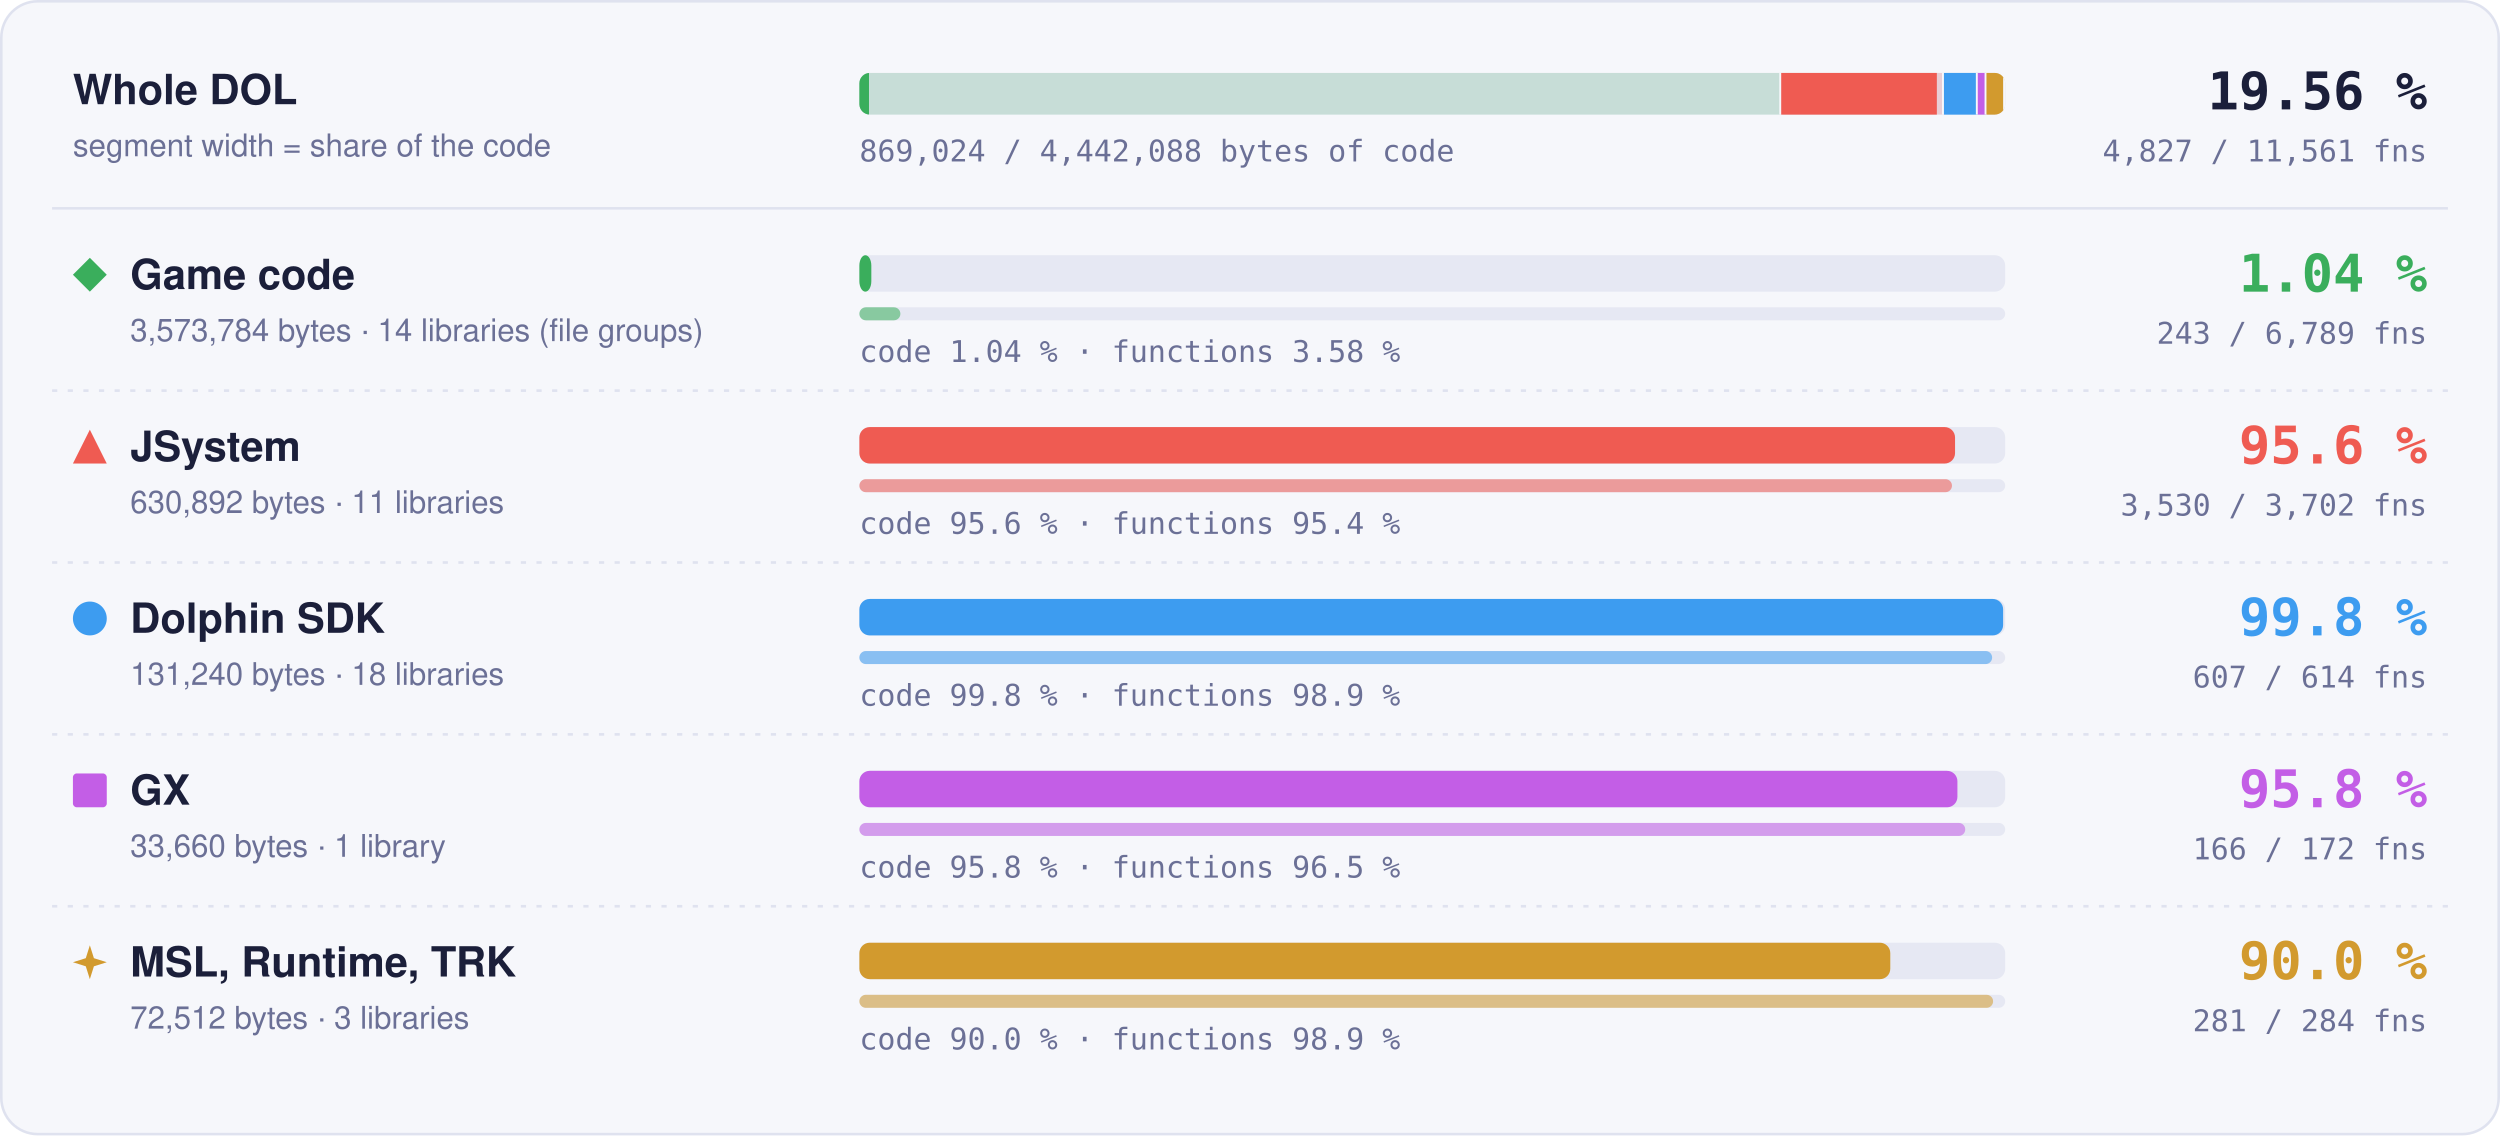
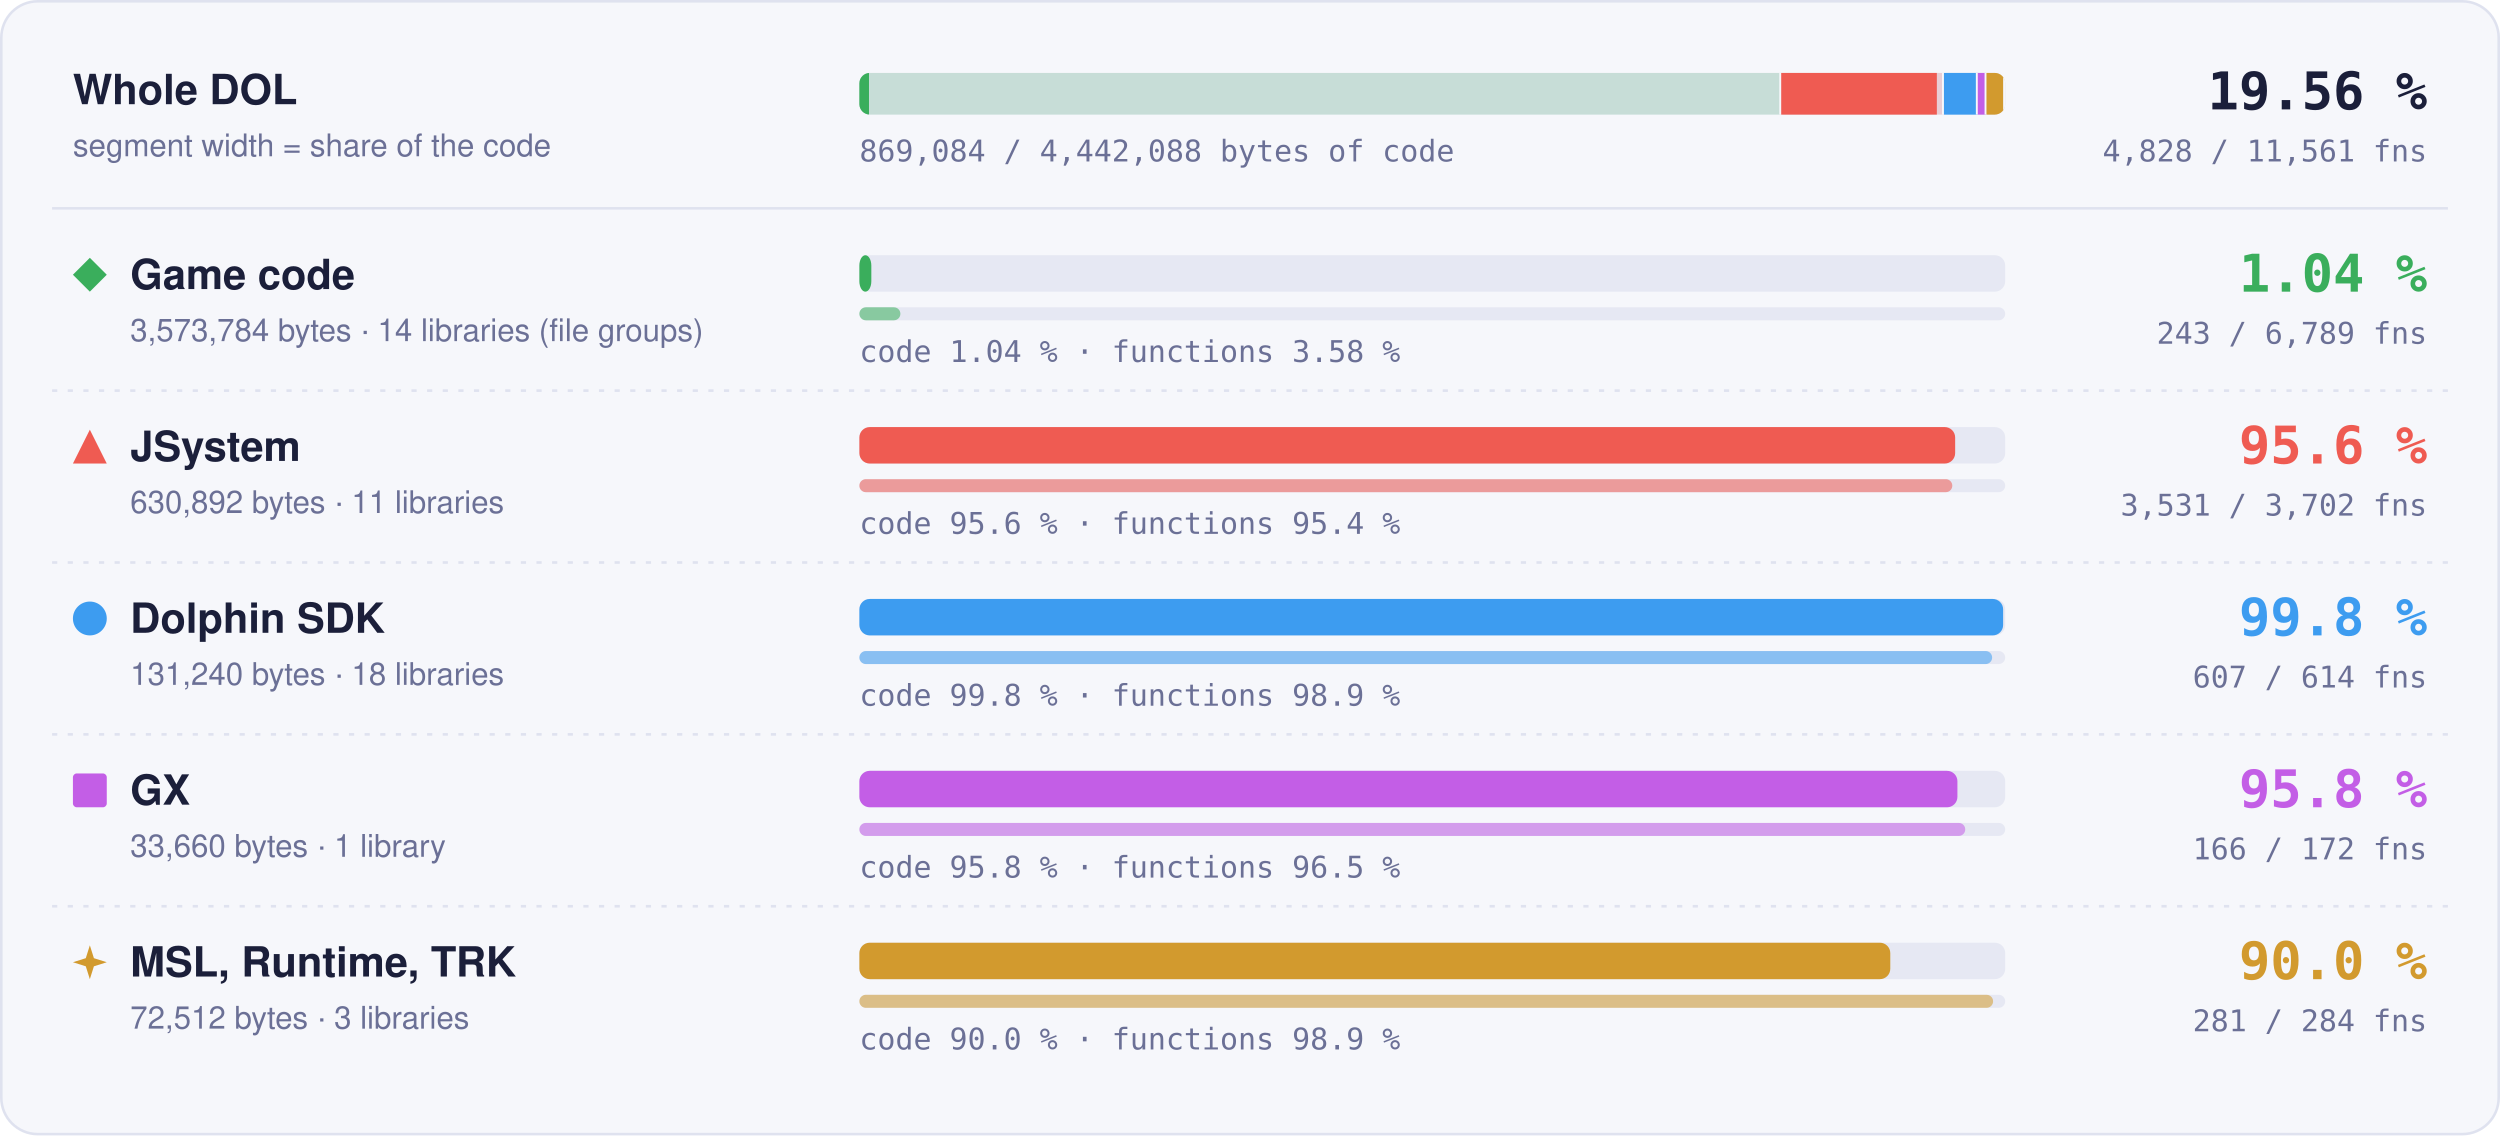
- <svg xmlns="http://www.w3.org/2000/svg" width="960" height="436" viewBox="0 0 960 436" role="img" aria-label="Matched code and functions per region: Game code 1.04 % of code, 243 of 6789 functions; JSystem 95.6 % of code, 3530 of 3702 functions; Dolphin SDK 99.8 % of code, 607 of 614 functions; GX 95.8 % of code, 166 of 172 functions; MSL, Runtime, TRK 90.0 % of code, 281 of 284 functions">
+ <svg xmlns="http://www.w3.org/2000/svg" width="960" height="436" viewBox="0 0 960 436" role="img" aria-label="Matched code and functions per region: Game code 1.04 % of code, 243 of 6789 functions; JSystem 95.6 % of code, 3531 of 3702 functions; Dolphin SDK 99.8 % of code, 607 of 614 functions; GX 95.8 % of code, 166 of 172 functions; MSL, Runtime, TRK 90.0 % of code, 281 of 284 functions">
  <style>text { font-family: -apple-system, BlinkMacSystemFont, 'Segoe UI', Helvetica, Arial, sans-serif; } .mono { font-family: ui-monospace, SFMono-Regular, 'SF Mono', Menlo, Consolas, monospace; } .grow { transform-box: fill-box; transform-origin: 0 50%; animation: grow 1.4s cubic-bezier(.2,.8,.2,1) both; } @keyframes grow { from { transform: scaleX(0); } } @media (prefers-reduced-motion: reduce) { * { animation: none !important; } }</style>
  <rect x="0.5" y="0.5" width="959" height="435" rx="14" fill="#f6f7fb" stroke="#dfe2ef" />
  <text x="28" y="40" font-size="16" font-weight="700" fill="#1b1f3a">Whole DOL</text>
  <text x="28" y="60" font-size="12" fill="#6b7096">segment width = share of the code</text>
  <rect x="330" y="28" width="440" height="16" rx="4" fill="#e6e8f3" />
  <clipPath id="wb">
    <rect x="330" y="28" width="440" height="16" rx="4" />
  </clipPath>
  <g clip-path="url(#wb)">
    <rect x="330.00" y="28" width="353.99" height="16" fill="#3aae5c" fill-opacity="0.18" />
    <rect class="grow" x="330.00" y="28" width="3.69" height="16" fill="#3aae5c" />
    <rect x="683.24" y="28" width="1.5" height="16" fill="#f6f7fb" />
    <rect x="683.99" y="28" width="62.49" height="16" fill="#ef5b52" fill-opacity="0.18" />
    <rect class="grow" x="683.99" y="28" width="59.76" height="16" fill="#ef5b52" />
    <rect x="745.73" y="28" width="1.5" height="16" fill="#f6f7fb" />
    <rect x="746.48" y="28" width="13.00" height="16" fill="#3d9cf0" fill-opacity="0.18" />
    <rect class="grow" x="746.48" y="28" width="12.98" height="16" fill="#3d9cf0" />
    <rect x="758.73" y="28" width="1.5" height="16" fill="#f6f7fb" />
    <rect x="759.48" y="28" width="3.33" height="16" fill="#c35ee6" fill-opacity="0.18" />
    <rect class="grow" x="759.48" y="28" width="3.20" height="16" fill="#c35ee6" />
    <rect x="762.07" y="28" width="1.5" height="16" fill="#f6f7fb" />
    <rect x="762.82" y="28" width="7.18" height="16" fill="#d29a2e" fill-opacity="0.18" />
    <rect class="grow" x="762.82" y="28" width="6.46" height="16" fill="#d29a2e" />
    <rect x="769.25" y="28" width="1.5" height="16" fill="#f6f7fb" />
  </g>
  <text x="932" y="42" text-anchor="end" class="mono" font-size="20" font-weight="700" fill="#1b1f3a">19.56 %</text>
-   <text x="932" y="62" text-anchor="end" class="mono" font-size="11.5" fill="#6b7096">4,827 / 11,561 fns</text>
-   <text x="330" y="62" class="mono" font-size="11.5" fill="#6b7096">869,024 / 4,442,088 bytes of code</text>
+   <text x="932" y="62" text-anchor="end" class="mono" font-size="11.5" fill="#6b7096">4,828 / 11,561 fns</text>
+   <text x="330" y="62" class="mono" font-size="11.5" fill="#6b7096">869,084 / 4,442,088 bytes of code</text>
  <line x1="20" x2="940" y1="80" y2="80" stroke="#dfe2ef" />
  <g fill="#3aae5c">
    <path d="M34.5 99L41 105.5L34.5 112L28 105.5Z" />
  </g>
  <text x="50" y="111" font-size="16" font-weight="700" fill="#1b1f3a">Game code</text>
  <text x="50" y="131" font-size="12" fill="#6b7096">3,573,784 bytes · 14 libraries (file groups)</text>
  <rect x="330" y="98" width="440" height="14" rx="4" fill="#e6e8f3" />
  <rect class="grow" style="animation-delay:0.0s" x="330" y="98" width="4.59" height="14" rx="4" fill="#3aae5c" />
  <rect x="330" y="118" width="440" height="5" rx="2.5" fill="#e6e8f3" />
  <rect class="grow" style="animation-delay:0.2s" x="330" y="118" width="15.75" height="5" rx="2.5" fill="#3aae5c" fill-opacity="0.55" />
  <text x="330" y="139" class="mono" font-size="11.5" fill="#6b7096">code 1.04 % · functions 3.58 %</text>
  <text x="932" y="112" text-anchor="end" class="mono" font-size="20" font-weight="700" fill="#3aae5c">1.04 %</text>
  <text x="932" y="132" text-anchor="end" class="mono" font-size="11.5" fill="#6b7096">243 / 6,789 fns</text>
  <line x1="20" x2="940" y1="150" y2="150" stroke="#dfe2ef" stroke-dasharray="2 4" />
  <g fill="#ef5b52">
    <path d="M34.5 165L41 178L28 178Z" />
  </g>
  <text x="50" y="177" font-size="16" font-weight="700" fill="#1b1f3a">JSystem</text>
  <text x="50" y="197" font-size="12" fill="#6b7096">630,892 bytes · 11 libraries</text>
  <rect x="330" y="164" width="440" height="14" rx="4" fill="#e6e8f3" />
-   <rect class="grow" style="animation-delay:0.1s" x="330" y="164" width="420.74" height="14" rx="4" fill="#ef5b52" />
+   <rect class="grow" style="animation-delay:0.1s" x="330" y="164" width="420.78" height="14" rx="4" fill="#ef5b52" />
  <rect x="330" y="184" width="440" height="5" rx="2.5" fill="#e6e8f3" />
-   <rect class="grow" style="animation-delay:0.3s" x="330" y="184" width="419.56" height="5" rx="2.5" fill="#ef5b52" fill-opacity="0.55" />
+   <rect class="grow" style="animation-delay:0.3s" x="330" y="184" width="419.68" height="5" rx="2.5" fill="#ef5b52" fill-opacity="0.55" />
  <text x="330" y="205" class="mono" font-size="11.5" fill="#6b7096">code 95.6 % · functions 95.4 %</text>
  <text x="932" y="178" text-anchor="end" class="mono" font-size="20" font-weight="700" fill="#ef5b52">95.6 %</text>
-   <text x="932" y="198" text-anchor="end" class="mono" font-size="11.5" fill="#6b7096">3,530 / 3,702 fns</text>
+   <text x="932" y="198" text-anchor="end" class="mono" font-size="11.5" fill="#6b7096">3,531 / 3,702 fns</text>
  <line x1="20" x2="940" y1="216" y2="216" stroke="#dfe2ef" stroke-dasharray="2 4" />
  <g fill="#3d9cf0">
    <circle cx="34.5" cy="237.5" r="6.5" />
  </g>
  <text x="50" y="243" font-size="16" font-weight="700" fill="#1b1f3a">Dolphin SDK</text>
  <text x="50" y="263" font-size="12" fill="#6b7096">131,240 bytes · 18 libraries</text>
  <rect x="330" y="230" width="440" height="14" rx="4" fill="#e6e8f3" />
  <rect class="grow" style="animation-delay:0.2s" x="330" y="230" width="439.20" height="14" rx="4" fill="#3d9cf0" />
  <rect x="330" y="250" width="440" height="5" rx="2.5" fill="#e6e8f3" />
  <rect class="grow" style="animation-delay:0.4s" x="330" y="250" width="434.98" height="5" rx="2.5" fill="#3d9cf0" fill-opacity="0.55" />
  <text x="330" y="271" class="mono" font-size="11.5" fill="#6b7096">code 99.8 % · functions 98.9 %</text>
  <text x="932" y="244" text-anchor="end" class="mono" font-size="20" font-weight="700" fill="#3d9cf0">99.8 %</text>
  <text x="932" y="264" text-anchor="end" class="mono" font-size="11.5" fill="#6b7096">607 / 614 fns</text>
  <line x1="20" x2="940" y1="282" y2="282" stroke="#dfe2ef" stroke-dasharray="2 4" />
  <g fill="#c35ee6">
    <rect x="28" y="297" width="13" height="13" rx="1.5" />
  </g>
  <text x="50" y="309" font-size="16" font-weight="700" fill="#1b1f3a">GX</text>
  <text x="50" y="329" font-size="12" fill="#6b7096">33,660 bytes · 1 library</text>
  <rect x="330" y="296" width="440" height="14" rx="4" fill="#e6e8f3" />
  <rect class="grow" style="animation-delay:0.3s" x="330" y="296" width="421.65" height="14" rx="4" fill="#c35ee6" />
  <rect x="330" y="316" width="440" height="5" rx="2.5" fill="#e6e8f3" />
  <rect class="grow" style="animation-delay:0.5s" x="330" y="316" width="424.65" height="5" rx="2.5" fill="#c35ee6" fill-opacity="0.55" />
  <text x="330" y="337" class="mono" font-size="11.5" fill="#6b7096">code 95.8 % · functions 96.5 %</text>
  <text x="932" y="310" text-anchor="end" class="mono" font-size="20" font-weight="700" fill="#c35ee6">95.8 %</text>
  <text x="932" y="330" text-anchor="end" class="mono" font-size="11.5" fill="#6b7096">166 / 172 fns</text>
  <line x1="20" x2="940" y1="348" y2="348" stroke="#dfe2ef" stroke-dasharray="2 4" />
  <g fill="#d29a2e">
    <path d="M34.5 363L36.06 367.94L41 369.5L36.06 371.06L34.5 376L32.94 371.06L28 369.5L32.94 367.94Z" />
  </g>
  <text x="50" y="375" font-size="16" font-weight="700" fill="#1b1f3a">MSL, Runtime, TRK</text>
  <text x="50" y="395" font-size="12" fill="#6b7096">72,512 bytes · 3 libraries</text>
  <rect x="330" y="362" width="440" height="14" rx="4" fill="#e6e8f3" />
  <rect class="grow" style="animation-delay:0.4s" x="330" y="362" width="395.87" height="14" rx="4" fill="#d29a2e" />
  <rect x="330" y="382" width="440" height="5" rx="2.5" fill="#e6e8f3" />
  <rect class="grow" style="animation-delay:0.6s" x="330" y="382" width="435.35" height="5" rx="2.5" fill="#d29a2e" fill-opacity="0.55" />
  <text x="330" y="403" class="mono" font-size="11.5" fill="#6b7096">code 90.0 % · functions 98.9 %</text>
  <text x="932" y="376" text-anchor="end" class="mono" font-size="20" font-weight="700" fill="#d29a2e">90.0 %</text>
  <text x="932" y="396" text-anchor="end" class="mono" font-size="11.5" fill="#6b7096">281 / 284 fns</text>
</svg>
